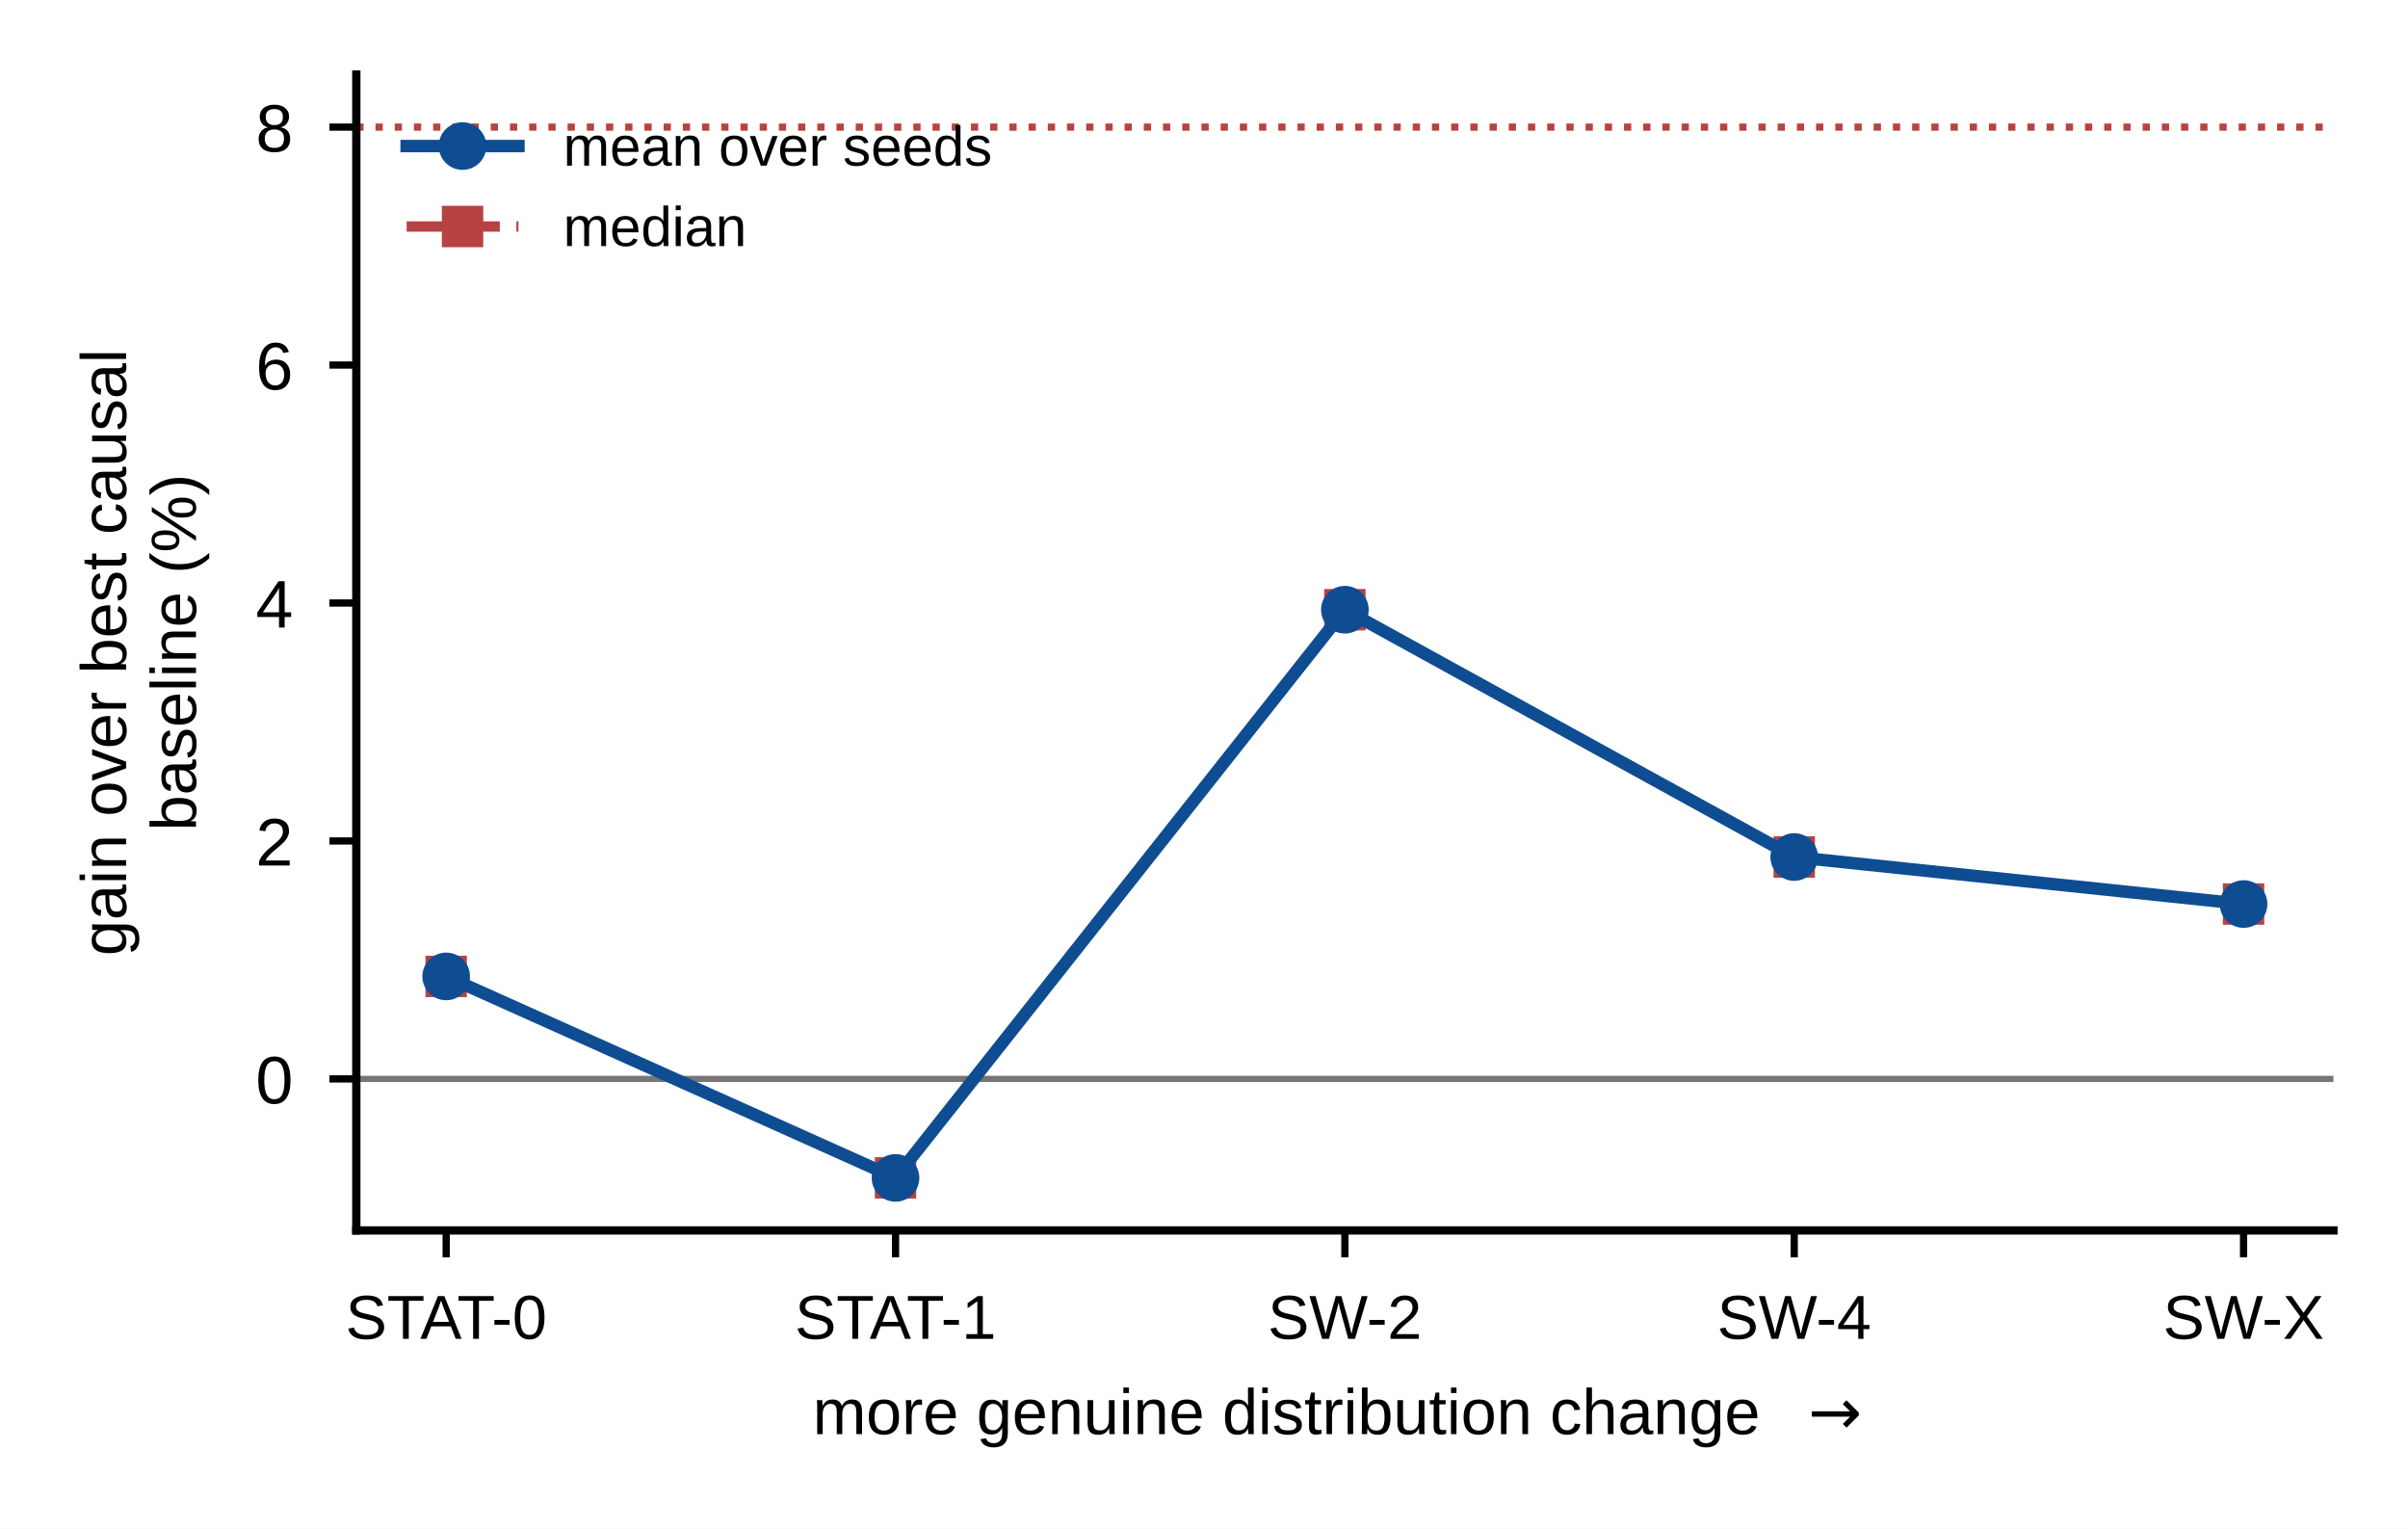
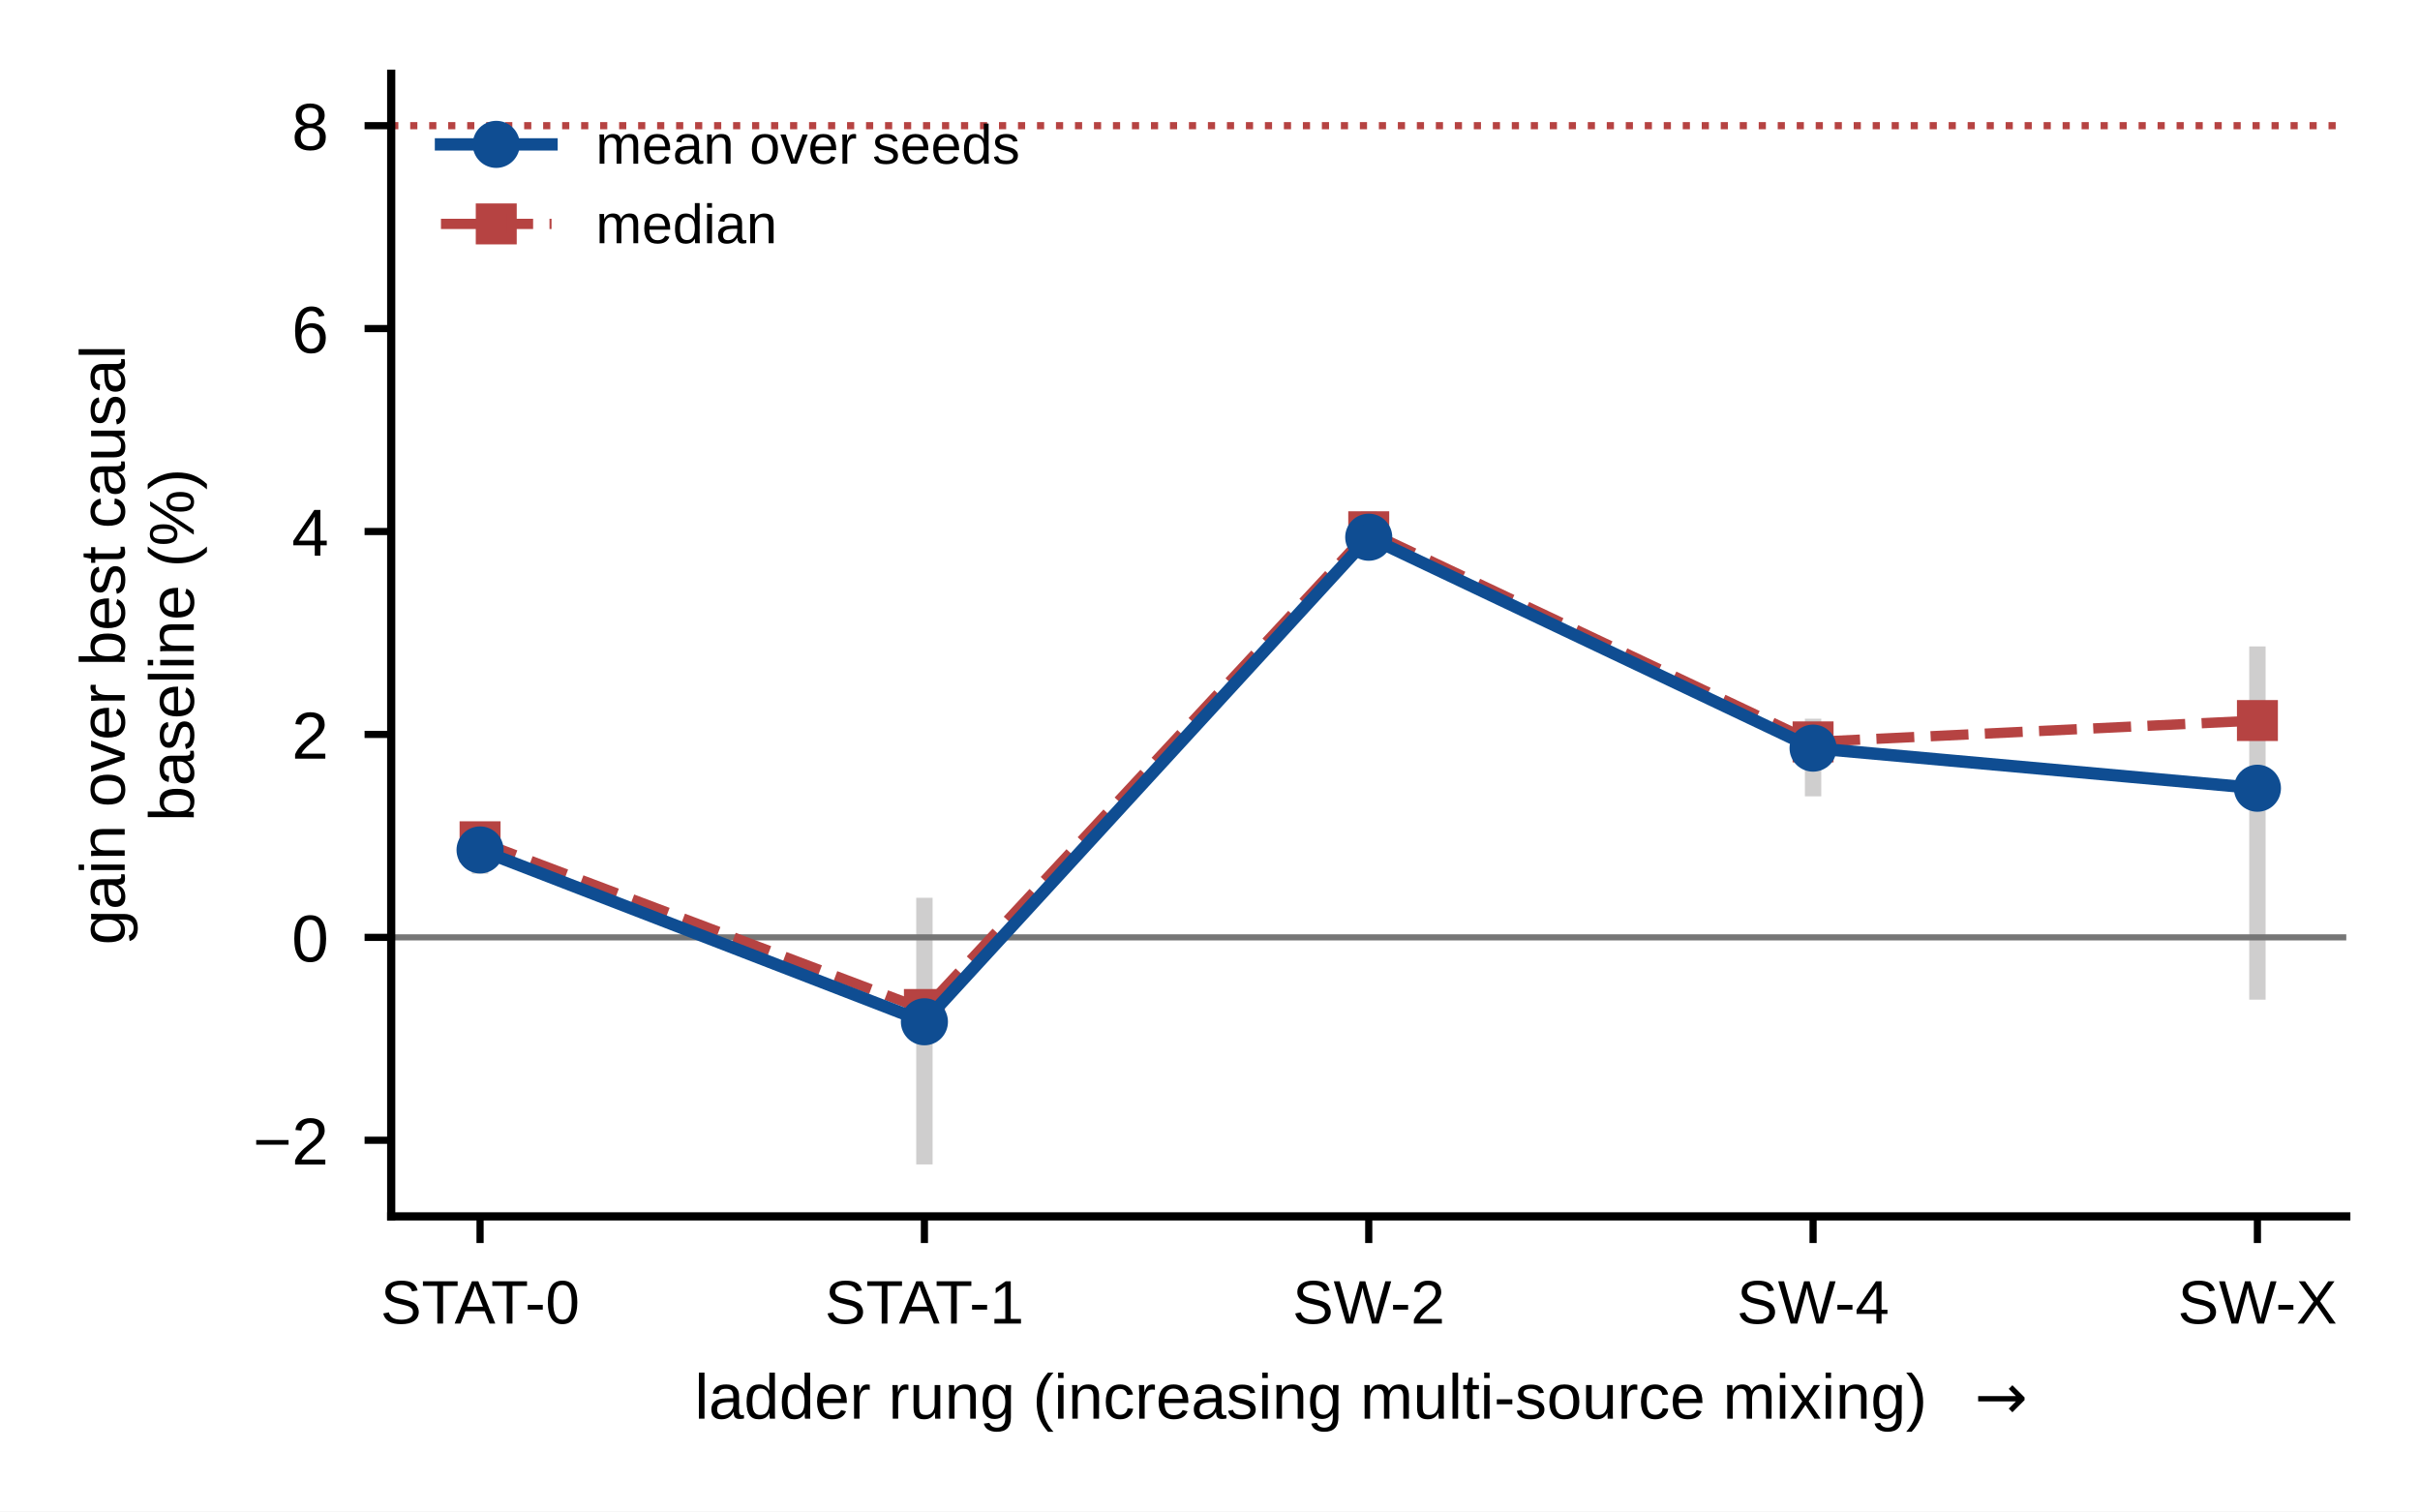
- <svg xmlns="http://www.w3.org/2000/svg" xmlns:xlink="http://www.w3.org/1999/xlink" width="232.555pt" height="147.609pt" viewBox="0 0 232.555 147.609" version="1.1">
+ <svg xmlns="http://www.w3.org/2000/svg" xmlns:xlink="http://www.w3.org/1999/xlink" width="236.351pt" height="147.621pt" viewBox="0 0 236.351 147.621" version="1.1">
  <defs>
    <style type="text/css">*{stroke-linejoin: round; stroke-linecap: butt}</style>
  </defs>
  <g id="figure_1">
    <g id="patch_1">
-       <path d="M 0 147.609  L 232.555 147.609  L 232.555 0  L 0 0  z " style="fill: #ffffff" />
+       <path d="M 0 147.621  L 236.351 147.621  L 236.351 0  L 0 0  z " style="fill: #ffffff" />
    </g>
    <g id="axes_1">
      <g id="patch_2">
-         <path d="M 34.411 118.8  L 225.355 118.8  L 225.355 7.2  L 34.411 7.2  z " style="fill: #ffffff" />
+         <path d="M 38.207 118.8  L 229.151 118.8  L 229.151 7.2  L 38.207 7.2  z " style="fill: #ffffff" />
      </g>
      <g id="line2d_1">
-         <path d="M 34.411 12.273  L 225.355 12.273  " clip-path="url(#pc5960da7bf)" style="fill: none; stroke-dasharray: 0.7,1.155; stroke-dashoffset: 0; stroke: #b64342; stroke-width: 0.7" />
+         <path d="M 38.207 12.273  L 229.151 12.273  " clip-path="url(#p7e3d76bb15)" style="fill: none; stroke-dasharray: 0.7,1.155; stroke-dashoffset: 0; stroke: #b64342; stroke-width: 0.7" />
      </g>
      <g id="LineCollection_1">
-         <path d="M 43.09 94.273  L 43.09 94.273  " clip-path="url(#pc5960da7bf)" style="fill: none; stroke: #cfcece; stroke-width: 1.6" />
-         <path d="M 86.486 113.727  L 86.486 113.727  " clip-path="url(#pc5960da7bf)" style="fill: none; stroke: #cfcece; stroke-width: 1.6" />
-         <path d="M 129.883 58.868  L 129.883 58.868  " clip-path="url(#pc5960da7bf)" style="fill: none; stroke: #cfcece; stroke-width: 1.6" />
-         <path d="M 173.279 82.746  L 173.279 82.746  " clip-path="url(#pc5960da7bf)" style="fill: none; stroke: #cfcece; stroke-width: 1.6" />
-         <path d="M 216.675 87.286  L 216.675 87.286  " clip-path="url(#pc5960da7bf)" style="fill: none; stroke: #cfcece; stroke-width: 1.6" />
+         <path d="M 46.886 85.338  L 46.886 80.988  " clip-path="url(#p7e3d76bb15)" style="fill: none; stroke: #cfcece; stroke-width: 1.6" />
+         <path d="M 90.283 113.727  L 90.283 87.686  " clip-path="url(#p7e3d76bb15)" style="fill: none; stroke: #cfcece; stroke-width: 1.6" />
+         <path d="M 133.679 54.319  L 133.679 49.924  " clip-path="url(#p7e3d76bb15)" style="fill: none; stroke: #cfcece; stroke-width: 1.6" />
+         <path d="M 177.076 77.776  L 177.076 70.19  " clip-path="url(#p7e3d76bb15)" style="fill: none; stroke: #cfcece; stroke-width: 1.6" />
+         <path d="M 220.472 97.638  L 220.472 63.136  " clip-path="url(#p7e3d76bb15)" style="fill: none; stroke: #cfcece; stroke-width: 1.6" />
      </g>
      <g id="matplotlib.axis_1">
        <g id="xtick_1">
          <g id="line2d_2">
            <defs>
-               <path id="m72e1646afd" d="M 0 0  L 0 2.6  " style="stroke: #000000; stroke-width: 0.7" />
+               <path id="m4662f33871" d="M 0 0  L 0 2.6  " style="stroke: #000000; stroke-width: 0.7" />
            </defs>
            <g>
-               <use xlink:href="#m72e1646afd" x="43.09" y="118.8" style="stroke: #000000; stroke-width: 0.7" />
+               <use xlink:href="#m4662f33871" x="46.886" y="118.8" style="stroke: #000000; stroke-width: 0.7" />
            </g>
          </g>
          <g id="text_1">
-             <text style="font-size: 6px; font-family: 'Arial', 'Helvetica', 'DejaVu Sans', sans-serif; text-anchor: middle" x="43.09" y="129.268" transform="rotate(-0 43.09002 129.2682)">STAT-0</text>
+             <text style="font-size: 6px; font-family: 'Arial', 'Helvetica', 'DejaVu Sans', sans-serif; text-anchor: middle" x="46.886" y="129.268" transform="rotate(-0 46.88643 129.2682)">STAT-0</text>
          </g>
        </g>
        <g id="xtick_2">
          <g id="line2d_3">
            <g>
-               <use xlink:href="#m72e1646afd" x="86.486" y="118.8" style="stroke: #000000; stroke-width: 0.7" />
+               <use xlink:href="#m4662f33871" x="90.283" y="118.8" style="stroke: #000000; stroke-width: 0.7" />
            </g>
          </g>
          <g id="text_2">
-             <text style="font-size: 6px; font-family: 'Arial', 'Helvetica', 'DejaVu Sans', sans-serif; text-anchor: middle" x="86.486" y="129.268" transform="rotate(-0 86.48639 129.2682)">STAT-1</text>
+             <text style="font-size: 6px; font-family: 'Arial', 'Helvetica', 'DejaVu Sans', sans-serif; text-anchor: middle" x="90.283" y="129.268" transform="rotate(-0 90.28279 129.2682)">STAT-1</text>
          </g>
        </g>
        <g id="xtick_3">
          <g id="line2d_4">
            <g>
-               <use xlink:href="#m72e1646afd" x="129.883" y="118.8" style="stroke: #000000; stroke-width: 0.7" />
+               <use xlink:href="#m4662f33871" x="133.679" y="118.8" style="stroke: #000000; stroke-width: 0.7" />
            </g>
          </g>
          <g id="text_3">
-             <text style="font-size: 6px; font-family: 'Arial', 'Helvetica', 'DejaVu Sans', sans-serif; text-anchor: middle" x="129.883" y="129.268" transform="rotate(-0 129.8827 129.2682)">SW-2</text>
+             <text style="font-size: 6px; font-family: 'Arial', 'Helvetica', 'DejaVu Sans', sans-serif; text-anchor: middle" x="133.679" y="129.268" transform="rotate(-0 133.6792 129.2682)">SW-2</text>
          </g>
        </g>
        <g id="xtick_4">
          <g id="line2d_5">
            <g>
-               <use xlink:href="#m72e1646afd" x="173.279" y="118.8" style="stroke: #000000; stroke-width: 0.7" />
+               <use xlink:href="#m4662f33871" x="177.076" y="118.8" style="stroke: #000000; stroke-width: 0.7" />
            </g>
          </g>
          <g id="text_4">
-             <text style="font-size: 6px; font-family: 'Arial', 'Helvetica', 'DejaVu Sans', sans-serif; text-anchor: middle" x="173.279" y="129.268" transform="rotate(-0 173.2791 129.2682)">SW-4</text>
+             <text style="font-size: 6px; font-family: 'Arial', 'Helvetica', 'DejaVu Sans', sans-serif; text-anchor: middle" x="177.076" y="129.268" transform="rotate(-0 177.0755 129.2682)">SW-4</text>
          </g>
        </g>
        <g id="xtick_5">
          <g id="line2d_6">
            <g>
-               <use xlink:href="#m72e1646afd" x="216.675" y="118.8" style="stroke: #000000; stroke-width: 0.7" />
+               <use xlink:href="#m4662f33871" x="220.472" y="118.8" style="stroke: #000000; stroke-width: 0.7" />
            </g>
          </g>
          <g id="text_5">
-             <text style="font-size: 6px; font-family: 'Arial', 'Helvetica', 'DejaVu Sans', sans-serif; text-anchor: middle" x="216.675" y="129.268" transform="rotate(-0 216.6755 129.2682)">SW-X</text>
+             <text style="font-size: 6px; font-family: 'Arial', 'Helvetica', 'DejaVu Sans', sans-serif; text-anchor: middle" x="220.472" y="129.268" transform="rotate(-0 220.4719 129.2682)">SW-X</text>
          </g>
        </g>
        <g id="text_6">
-           <g transform="translate(78.48475 139.0446)">
+           <g transform="translate(67.83516 139.0569)">
            <text>
-               <tspan x="0" y="-0.578" style="font-size: 6.2px; font-family: 'Arial'">m</tspan>
-               <tspan x="5.154" y="-0.578" style="font-size: 6.2px; font-family: 'Arial'">o</tspan>
-               <tspan x="8.595" y="-0.578" style="font-size: 6.2px; font-family: 'Arial'">r</tspan>
-               <tspan x="10.656" y="-0.578" style="font-size: 6.2px; font-family: 'Arial'">e</tspan>
-               <tspan x="14.097" y="-0.578" style="font-size: 6.2px; font-family: 'Arial'"> </tspan>
-               <tspan x="15.816" y="-0.578" style="font-size: 6.2px; font-family: 'Arial'">g</tspan>
-               <tspan x="19.257" y="-0.578" style="font-size: 6.2px; font-family: 'Arial'">e</tspan>
-               <tspan x="22.699" y="-0.578" style="font-size: 6.2px; font-family: 'Arial'">n</tspan>
-               <tspan x="26.14" y="-0.578" style="font-size: 6.2px; font-family: 'Arial'">u</tspan>
-               <tspan x="29.581" y="-0.578" style="font-size: 6.2px; font-family: 'Arial'">i</tspan>
-               <tspan x="30.956" y="-0.578" style="font-size: 6.2px; font-family: 'Arial'">n</tspan>
-               <tspan x="34.397" y="-0.578" style="font-size: 6.2px; font-family: 'Arial'">e</tspan>
-               <tspan x="37.838" y="-0.578" style="font-size: 6.2px; font-family: 'Arial'"> </tspan>
-               <tspan x="39.557" y="-0.578" style="font-size: 6.2px; font-family: 'Arial'">d</tspan>
-               <tspan x="42.998" y="-0.578" style="font-size: 6.2px; font-family: 'Arial'">i</tspan>
-               <tspan x="44.373" y="-0.578" style="font-size: 6.2px; font-family: 'Arial'">s</tspan>
-               <tspan x="47.467" y="-0.578" style="font-size: 6.2px; font-family: 'Arial'">t</tspan>
-               <tspan x="49.186" y="-0.578" style="font-size: 6.2px; font-family: 'Arial'">r</tspan>
-               <tspan x="51.246" y="-0.578" style="font-size: 6.2px; font-family: 'Arial'">i</tspan>
-               <tspan x="52.621" y="-0.578" style="font-size: 6.2px; font-family: 'Arial'">b</tspan>
-               <tspan x="56.062" y="-0.578" style="font-size: 6.2px; font-family: 'Arial'">u</tspan>
-               <tspan x="59.503" y="-0.578" style="font-size: 6.2px; font-family: 'Arial'">t</tspan>
-               <tspan x="61.222" y="-0.578" style="font-size: 6.2px; font-family: 'Arial'">i</tspan>
-               <tspan x="62.597" y="-0.578" style="font-size: 6.2px; font-family: 'Arial'">o</tspan>
-               <tspan x="66.038" y="-0.578" style="font-size: 6.2px; font-family: 'Arial'">n</tspan>
-               <tspan x="69.479" y="-0.578" style="font-size: 6.2px; font-family: 'Arial'"> </tspan>
-               <tspan x="71.199" y="-0.578" style="font-size: 6.2px; font-family: 'Arial'">c</tspan>
-               <tspan x="74.292" y="-0.578" style="font-size: 6.2px; font-family: 'Arial'">h</tspan>
-               <tspan x="77.733" y="-0.578" style="font-size: 6.2px; font-family: 'Arial'">a</tspan>
-               <tspan x="81.175" y="-0.578" style="font-size: 6.2px; font-family: 'Arial'">n</tspan>
-               <tspan x="84.616" y="-0.578" style="font-size: 6.2px; font-family: 'Arial'">g</tspan>
-               <tspan x="88.057" y="-0.578" style="font-size: 6.2px; font-family: 'Arial'">e</tspan>
-               <tspan x="91.498" y="-0.578" style="font-size: 6.2px; font-family: 'Arial'"> </tspan>
-               <tspan x="93.217" y="-0.578" style="font-size: 6.2px; font-family: 'Arial'"> </tspan>
-               <tspan x="96.142" y="-0.578" style="font-size: 6.2px; font-family: 'DejaVu Sans'">→</tspan>
+               <tspan x="0" y="-0.5" style="font-size: 6.2px; font-family: 'Arial'">l</tspan>
+               <tspan x="1.375" y="-0.5" style="font-size: 6.2px; font-family: 'Arial'">a</tspan>
+               <tspan x="4.816" y="-0.5" style="font-size: 6.2px; font-family: 'Arial'">d</tspan>
+               <tspan x="8.257" y="-0.5" style="font-size: 6.2px; font-family: 'Arial'">d</tspan>
+               <tspan x="11.698" y="-0.5" style="font-size: 6.2px; font-family: 'Arial'">e</tspan>
+               <tspan x="15.139" y="-0.5" style="font-size: 6.2px; font-family: 'Arial'">r</tspan>
+               <tspan x="17.2" y="-0.5" style="font-size: 6.2px; font-family: 'Arial'"> </tspan>
+               <tspan x="18.919" y="-0.5" style="font-size: 6.2px; font-family: 'Arial'">r</tspan>
+               <tspan x="20.979" y="-0.5" style="font-size: 6.2px; font-family: 'Arial'">u</tspan>
+               <tspan x="24.421" y="-0.5" style="font-size: 6.2px; font-family: 'Arial'">n</tspan>
+               <tspan x="27.862" y="-0.5" style="font-size: 6.2px; font-family: 'Arial'">g</tspan>
+               <tspan x="31.303" y="-0.5" style="font-size: 6.2px; font-family: 'Arial'"> </tspan>
+               <tspan x="33.022" y="-0.5" style="font-size: 6.2px; font-family: 'Arial'">(</tspan>
+               <tspan x="35.083" y="-0.5" style="font-size: 6.2px; font-family: 'Arial'">i</tspan>
+               <tspan x="36.457" y="-0.5" style="font-size: 6.2px; font-family: 'Arial'">n</tspan>
+               <tspan x="39.898" y="-0.5" style="font-size: 6.2px; font-family: 'Arial'">c</tspan>
+               <tspan x="42.992" y="-0.5" style="font-size: 6.2px; font-family: 'Arial'">r</tspan>
+               <tspan x="45.053" y="-0.5" style="font-size: 6.2px; font-family: 'Arial'">e</tspan>
+               <tspan x="48.494" y="-0.5" style="font-size: 6.2px; font-family: 'Arial'">a</tspan>
+               <tspan x="51.935" y="-0.5" style="font-size: 6.2px; font-family: 'Arial'">s</tspan>
+               <tspan x="55.029" y="-0.5" style="font-size: 6.2px; font-family: 'Arial'">i</tspan>
+               <tspan x="56.404" y="-0.5" style="font-size: 6.2px; font-family: 'Arial'">n</tspan>
+               <tspan x="59.845" y="-0.5" style="font-size: 6.2px; font-family: 'Arial'">g</tspan>
+               <tspan x="63.286" y="-0.5" style="font-size: 6.2px; font-family: 'Arial'"> </tspan>
+               <tspan x="65.005" y="-0.5" style="font-size: 6.2px; font-family: 'Arial'">m</tspan>
+               <tspan x="70.159" y="-0.5" style="font-size: 6.2px; font-family: 'Arial'">u</tspan>
+               <tspan x="73.6" y="-0.5" style="font-size: 6.2px; font-family: 'Arial'">l</tspan>
+               <tspan x="74.975" y="-0.5" style="font-size: 6.2px; font-family: 'Arial'">t</tspan>
+               <tspan x="76.694" y="-0.5" style="font-size: 6.2px; font-family: 'Arial'">i</tspan>
+               <tspan x="78.069" y="-0.5" style="font-size: 6.2px; font-family: 'Arial'">-</tspan>
+               <tspan x="80.129" y="-0.5" style="font-size: 6.2px; font-family: 'Arial'">s</tspan>
+               <tspan x="83.223" y="-0.5" style="font-size: 6.2px; font-family: 'Arial'">o</tspan>
+               <tspan x="86.664" y="-0.5" style="font-size: 6.2px; font-family: 'Arial'">u</tspan>
+               <tspan x="90.105" y="-0.5" style="font-size: 6.2px; font-family: 'Arial'">r</tspan>
+               <tspan x="92.166" y="-0.5" style="font-size: 6.2px; font-family: 'Arial'">c</tspan>
+               <tspan x="95.26" y="-0.5" style="font-size: 6.2px; font-family: 'Arial'">e</tspan>
+               <tspan x="98.701" y="-0.5" style="font-size: 6.2px; font-family: 'Arial'"> </tspan>
+               <tspan x="100.42" y="-0.5" style="font-size: 6.2px; font-family: 'Arial'">m</tspan>
+               <tspan x="105.574" y="-0.5" style="font-size: 6.2px; font-family: 'Arial'">i</tspan>
+               <tspan x="106.949" y="-0.5" style="font-size: 6.2px; font-family: 'Arial'">x</tspan>
+               <tspan x="110.043" y="-0.5" style="font-size: 6.2px; font-family: 'Arial'">i</tspan>
+               <tspan x="111.417" y="-0.5" style="font-size: 6.2px; font-family: 'Arial'">n</tspan>
+               <tspan x="114.858" y="-0.5" style="font-size: 6.2px; font-family: 'Arial'">g</tspan>
+               <tspan x="118.3" y="-0.5" style="font-size: 6.2px; font-family: 'Arial'">)</tspan>
+               <tspan x="120.36" y="-0.5" style="font-size: 6.2px; font-family: 'Arial'"> </tspan>
+               <tspan x="122.079" y="-0.5" style="font-size: 6.2px; font-family: 'Arial'"> </tspan>
+               <tspan x="125.004" y="-0.5" style="font-size: 6.2px; font-family: 'DejaVu Sans'">→</tspan>
            </text>
          </g>
        </g>
      </g>
      <g id="matplotlib.axis_2">
        <g id="ytick_1">
          <g id="line2d_7">
            <defs>
-               <path id="m9ab7ba06ec" d="M 0 0  L -2.6 0  " style="stroke: #000000; stroke-width: 0.7" />
+               <path id="macfcdeb787" d="M 0 0  L -2.6 0  " style="stroke: #000000; stroke-width: 0.7" />
            </defs>
            <g>
-               <use xlink:href="#m9ab7ba06ec" x="34.411" y="104.17" style="stroke: #000000; stroke-width: 0.7" />
+               <use xlink:href="#macfcdeb787" x="38.207" y="111.368" style="stroke: #000000; stroke-width: 0.7" />
            </g>
          </g>
          <g id="text_7">
-             <text style="font-size: 6.5px; font-family: 'Arial', 'Helvetica', 'DejaVu Sans', sans-serif; text-anchor: end" x="28.311" y="106.536" transform="rotate(-0 28.31075 106.5362)">0</text>
+             <text style="font-size: 6.5px; font-family: 'Arial', 'Helvetica', 'DejaVu Sans', sans-serif; text-anchor: end" x="32.107" y="113.734" transform="rotate(-0 32.10716 113.7343)">−2</text>
          </g>
        </g>
        <g id="ytick_2">
          <g id="line2d_8">
            <g>
-               <use xlink:href="#m9ab7ba06ec" x="34.411" y="81.196" style="stroke: #000000; stroke-width: 0.7" />
+               <use xlink:href="#macfcdeb787" x="38.207" y="91.549" style="stroke: #000000; stroke-width: 0.7" />
            </g>
          </g>
          <g id="text_8">
-             <text style="font-size: 6.5px; font-family: 'Arial', 'Helvetica', 'DejaVu Sans', sans-serif; text-anchor: end" x="28.311" y="83.562" transform="rotate(-0 28.31075 83.56189)">2</text>
+             <text style="font-size: 6.5px; font-family: 'Arial', 'Helvetica', 'DejaVu Sans', sans-serif; text-anchor: end" x="32.107" y="93.915" transform="rotate(-0 32.10716 93.91522)">0</text>
          </g>
        </g>
        <g id="ytick_3">
          <g id="line2d_9">
            <g>
-               <use xlink:href="#m9ab7ba06ec" x="34.411" y="58.221" style="stroke: #000000; stroke-width: 0.7" />
+               <use xlink:href="#macfcdeb787" x="38.207" y="71.73" style="stroke: #000000; stroke-width: 0.7" />
            </g>
          </g>
          <g id="text_9">
-             <text style="font-size: 6.5px; font-family: 'Arial', 'Helvetica', 'DejaVu Sans', sans-serif; text-anchor: end" x="28.311" y="60.588" transform="rotate(-0 28.31075 60.58753)">4</text>
+             <text style="font-size: 6.5px; font-family: 'Arial', 'Helvetica', 'DejaVu Sans', sans-serif; text-anchor: end" x="32.107" y="74.096" transform="rotate(-0 32.10716 74.09612)">2</text>
          </g>
        </g>
        <g id="ytick_4">
          <g id="line2d_10">
            <g>
-               <use xlink:href="#m9ab7ba06ec" x="34.411" y="35.247" style="stroke: #000000; stroke-width: 0.7" />
+               <use xlink:href="#macfcdeb787" x="38.207" y="51.911" style="stroke: #000000; stroke-width: 0.7" />
            </g>
          </g>
          <g id="text_10">
-             <text style="font-size: 6.5px; font-family: 'Arial', 'Helvetica', 'DejaVu Sans', sans-serif; text-anchor: end" x="28.311" y="37.613" transform="rotate(-0 28.31075 37.61317)">6</text>
+             <text style="font-size: 6.5px; font-family: 'Arial', 'Helvetica', 'DejaVu Sans', sans-serif; text-anchor: end" x="32.107" y="54.277" transform="rotate(-0 32.10716 54.27702)">4</text>
          </g>
        </g>
        <g id="ytick_5">
          <g id="line2d_11">
            <g>
-               <use xlink:href="#m9ab7ba06ec" x="34.411" y="12.273" style="stroke: #000000; stroke-width: 0.7" />
+               <use xlink:href="#macfcdeb787" x="38.207" y="32.092" style="stroke: #000000; stroke-width: 0.7" />
            </g>
          </g>
          <g id="text_11">
-             <text style="font-size: 6.5px; font-family: 'Arial', 'Helvetica', 'DejaVu Sans', sans-serif; text-anchor: end" x="28.311" y="14.639" transform="rotate(-0 28.31075 14.63882)">8</text>
-           </g>
-         </g>
-         <g id="text_12">
+             <text style="font-size: 6.5px; font-family: 'Arial', 'Helvetica', 'DejaVu Sans', sans-serif; text-anchor: end" x="32.107" y="34.458" transform="rotate(-0 32.10716 34.45792)">6</text>
+           </g>
+         </g>
+         <g id="ytick_6">
+           <g id="line2d_12">
+             <g>
+               <use xlink:href="#macfcdeb787" x="38.207" y="12.273" style="stroke: #000000; stroke-width: 0.7" />
+             </g>
+           </g>
+           <g id="text_12">
+             <text style="font-size: 6.5px; font-family: 'Arial', 'Helvetica', 'DejaVu Sans', sans-serif; text-anchor: end" x="32.107" y="14.639" transform="rotate(-0 32.10716 14.63882)">8</text>
+           </g>
+         </g>
+         <g id="text_13">
          <text style="font-size: 6.2px; font-family: 'Arial', 'Helvetica', 'DejaVu Sans', sans-serif" transform="translate(12.17847 92.29355) rotate(-90)">gain over best causal</text>
          <text style="font-size: 6.2px; font-family: 'Arial', 'Helvetica', 'DejaVu Sans', sans-serif" transform="translate(18.92654 80.22922) rotate(-90)">baseline (%)</text>
        </g>
      </g>
-       <g id="line2d_12">
-         <path d="M 34.411 104.17  L 225.355 104.17  " clip-path="url(#pc5960da7bf)" style="fill: none; stroke: #767676; stroke-width: 0.6; stroke-linecap: square" />
-       </g>
      <g id="line2d_13">
-         <path d="M 43.09 94.273  L 86.486 113.727  L 129.883 58.868  L 173.279 82.746  L 216.675 87.286  " clip-path="url(#pc5960da7bf)" style="fill: none; stroke-dasharray: 3.7,1.6; stroke-dashoffset: 0; stroke: #b64342" />
+         <path d="M 38.207 91.549  L 229.151 91.549  " clip-path="url(#p7e3d76bb15)" style="fill: none; stroke: #767676; stroke-width: 0.6; stroke-linecap: square" />
+       </g>
+       <g id="line2d_14">
+         <path d="M 46.886 82.214  L 90.283 98.594  L 133.679 51.937  L 177.076 72.458  L 220.472 70.373  " clip-path="url(#p7e3d76bb15)" style="fill: none; stroke-dasharray: 3.7,1.6; stroke-dashoffset: 0; stroke: #b64342" />
        <defs>
-           <path id="m6c9cc1dba8" d="M -1.5 1.5  L 1.5 1.5  L 1.5 -1.5  L -1.5 -1.5  z " style="stroke: #b64342; stroke-linejoin: miter" />
+           <path id="m8a3f602ee2" d="M -1.5 1.5  L 1.5 1.5  L 1.5 -1.5  L -1.5 -1.5  z " style="stroke: #b64342; stroke-linejoin: miter" />
        </defs>
-         <g clip-path="url(#pc5960da7bf)">
-           <use xlink:href="#m6c9cc1dba8" x="43.09" y="94.273" style="fill: #b64342; stroke: #b64342; stroke-linejoin: miter" />
-           <use xlink:href="#m6c9cc1dba8" x="86.486" y="113.727" style="fill: #b64342; stroke: #b64342; stroke-linejoin: miter" />
-           <use xlink:href="#m6c9cc1dba8" x="129.883" y="58.868" style="fill: #b64342; stroke: #b64342; stroke-linejoin: miter" />
-           <use xlink:href="#m6c9cc1dba8" x="173.279" y="82.746" style="fill: #b64342; stroke: #b64342; stroke-linejoin: miter" />
-           <use xlink:href="#m6c9cc1dba8" x="216.675" y="87.286" style="fill: #b64342; stroke: #b64342; stroke-linejoin: miter" />
+         <g clip-path="url(#p7e3d76bb15)">
+           <use xlink:href="#m8a3f602ee2" x="46.886" y="82.214" style="fill: #b64342; stroke: #b64342; stroke-linejoin: miter" />
+           <use xlink:href="#m8a3f602ee2" x="90.283" y="98.594" style="fill: #b64342; stroke: #b64342; stroke-linejoin: miter" />
+           <use xlink:href="#m8a3f602ee2" x="133.679" y="51.937" style="fill: #b64342; stroke: #b64342; stroke-linejoin: miter" />
+           <use xlink:href="#m8a3f602ee2" x="177.076" y="72.458" style="fill: #b64342; stroke: #b64342; stroke-linejoin: miter" />
+           <use xlink:href="#m8a3f602ee2" x="220.472" y="70.373" style="fill: #b64342; stroke: #b64342; stroke-linejoin: miter" />
        </g>
      </g>
      <g id="patch_3">
-         <path d="M 34.411 118.8  L 34.411 7.2  " style="fill: none; stroke: #000000; stroke-width: 0.8; stroke-linejoin: miter; stroke-linecap: square" />
+         <path d="M 38.207 118.8  L 38.207 7.2  " style="fill: none; stroke: #000000; stroke-width: 0.8; stroke-linejoin: miter; stroke-linecap: square" />
      </g>
      <g id="patch_4">
-         <path d="M 34.411 118.8  L 225.355 118.8  " style="fill: none; stroke: #000000; stroke-width: 0.8; stroke-linejoin: miter; stroke-linecap: square" />
-       </g>
-       <g id="line2d_14">
-         <path d="M 43.09 94.273  L 86.486 113.727  L 129.883 58.868  L 173.279 82.746  L 216.675 87.286  " clip-path="url(#pc5960da7bf)" style="fill: none; stroke: #0f4d92; stroke-width: 1.2; stroke-linecap: square" />
+         <path d="M 38.207 118.8  L 229.151 118.8  " style="fill: none; stroke: #000000; stroke-width: 0.8; stroke-linejoin: miter; stroke-linecap: square" />
+       </g>
+       <g id="line2d_15">
+         <path d="M 46.886 83.011  L 90.283 99.794  L 133.679 52.469  L 177.076 73.067  L 220.472 76.984  " clip-path="url(#p7e3d76bb15)" style="fill: none; stroke: #0f4d92; stroke-width: 1.2; stroke-linecap: square" />
        <defs>
-           <path id="me198905ac8" d="M 0 1.8  C 0.477 1.8 0.935 1.61 1.273 1.273  C 1.61 0.935 1.8 0.477 1.8 0  C 1.8 -0.477 1.61 -0.935 1.273 -1.273  C 0.935 -1.61 0.477 -1.8 0 -1.8  C -0.477 -1.8 -0.935 -1.61 -1.273 -1.273  C -1.61 -0.935 -1.8 -0.477 -1.8 0  C -1.8 0.477 -1.61 0.935 -1.273 1.273  C -0.935 1.61 -0.477 1.8 0 1.8  z " style="stroke: #0f4d92" />
+           <path id="m1cb3db2027" d="M 0 1.8  C 0.477 1.8 0.935 1.61 1.273 1.273  C 1.61 0.935 1.8 0.477 1.8 0  C 1.8 -0.477 1.61 -0.935 1.273 -1.273  C 0.935 -1.61 0.477 -1.8 0 -1.8  C -0.477 -1.8 -0.935 -1.61 -1.273 -1.273  C -1.61 -0.935 -1.8 -0.477 -1.8 0  C -1.8 0.477 -1.61 0.935 -1.273 1.273  C -0.935 1.61 -0.477 1.8 0 1.8  z " style="stroke: #0f4d92" />
        </defs>
-         <g clip-path="url(#pc5960da7bf)">
-           <use xlink:href="#me198905ac8" x="43.09" y="94.273" style="fill: #0f4d92; stroke: #0f4d92" />
-           <use xlink:href="#me198905ac8" x="86.486" y="113.727" style="fill: #0f4d92; stroke: #0f4d92" />
-           <use xlink:href="#me198905ac8" x="129.883" y="58.868" style="fill: #0f4d92; stroke: #0f4d92" />
-           <use xlink:href="#me198905ac8" x="173.279" y="82.746" style="fill: #0f4d92; stroke: #0f4d92" />
-           <use xlink:href="#me198905ac8" x="216.675" y="87.286" style="fill: #0f4d92; stroke: #0f4d92" />
+         <g clip-path="url(#p7e3d76bb15)">
+           <use xlink:href="#m1cb3db2027" x="46.886" y="83.011" style="fill: #0f4d92; stroke: #0f4d92" />
+           <use xlink:href="#m1cb3db2027" x="90.283" y="99.794" style="fill: #0f4d92; stroke: #0f4d92" />
+           <use xlink:href="#m1cb3db2027" x="133.679" y="52.469" style="fill: #0f4d92; stroke: #0f4d92" />
+           <use xlink:href="#m1cb3db2027" x="177.076" y="73.067" style="fill: #0f4d92; stroke: #0f4d92" />
+           <use xlink:href="#m1cb3db2027" x="220.472" y="76.984" style="fill: #0f4d92; stroke: #0f4d92" />
        </g>
      </g>
      <g id="legend_1">
-         <g id="line2d_15">
-           <path d="M 39.271 14.101  L 44.671 14.101  L 50.071 14.101  " style="fill: none; stroke: #0f4d92; stroke-width: 1.2; stroke-linecap: square" />
+         <g id="line2d_16">
+           <path d="M 43.067 14.101  L 48.467 14.101  L 53.867 14.101  " style="fill: none; stroke: #0f4d92; stroke-width: 1.2; stroke-linecap: square" />
          <g>
-             <use xlink:href="#me198905ac8" x="44.671" y="14.101" style="fill: #0f4d92; stroke: #0f4d92" />
-           </g>
-         </g>
-         <g id="text_13">
-           <text style="font-size: 5.4px; font-family: 'Arial', 'Helvetica', 'DejaVu Sans', sans-serif; text-anchor: start" x="54.391" y="15.991" transform="rotate(-0 54.39075 15.99135)">mean over seeds</text>
-         </g>
-         <g id="line2d_16">
-           <path d="M 39.271 21.869  L 44.671 21.869  L 50.071 21.869  " style="fill: none; stroke-dasharray: 3.7,1.6; stroke-dashoffset: 0; stroke: #b64342" />
+             <use xlink:href="#m1cb3db2027" x="48.467" y="14.101" style="fill: #0f4d92; stroke: #0f4d92" />
+           </g>
+         </g>
+         <g id="text_14">
+           <text style="font-size: 5.4px; font-family: 'Arial', 'Helvetica', 'DejaVu Sans', sans-serif; text-anchor: start" x="58.187" y="15.991" transform="rotate(-0 58.18716 15.99135)">mean over seeds</text>
+         </g>
+         <g id="line2d_17">
+           <path d="M 43.067 21.869  L 48.467 21.869  L 53.867 21.869  " style="fill: none; stroke-dasharray: 3.7,1.6; stroke-dashoffset: 0; stroke: #b64342" />
          <g>
-             <use xlink:href="#m6c9cc1dba8" x="44.671" y="21.869" style="fill: #b64342; stroke: #b64342; stroke-linejoin: miter" />
-           </g>
-         </g>
-         <g id="text_14">
-           <text style="font-size: 5.4px; font-family: 'Arial', 'Helvetica', 'DejaVu Sans', sans-serif; text-anchor: start" x="54.391" y="23.759" transform="rotate(-0 54.39075 23.75912)">median</text>
+             <use xlink:href="#m8a3f602ee2" x="48.467" y="21.869" style="fill: #b64342; stroke: #b64342; stroke-linejoin: miter" />
+           </g>
+         </g>
+         <g id="text_15">
+           <text style="font-size: 5.4px; font-family: 'Arial', 'Helvetica', 'DejaVu Sans', sans-serif; text-anchor: start" x="58.187" y="23.759" transform="rotate(-0 58.18716 23.75912)">median</text>
        </g>
      </g>
    </g>
  </g>
  <defs>
-     <clipPath id="pc5960da7bf">
-       <rect x="34.411" y="7.2" width="190.944" height="111.6" />
+     <clipPath id="p7e3d76bb15">
+       <rect x="38.207" y="7.2" width="190.944" height="111.6" />
    </clipPath>
  </defs>
</svg>
